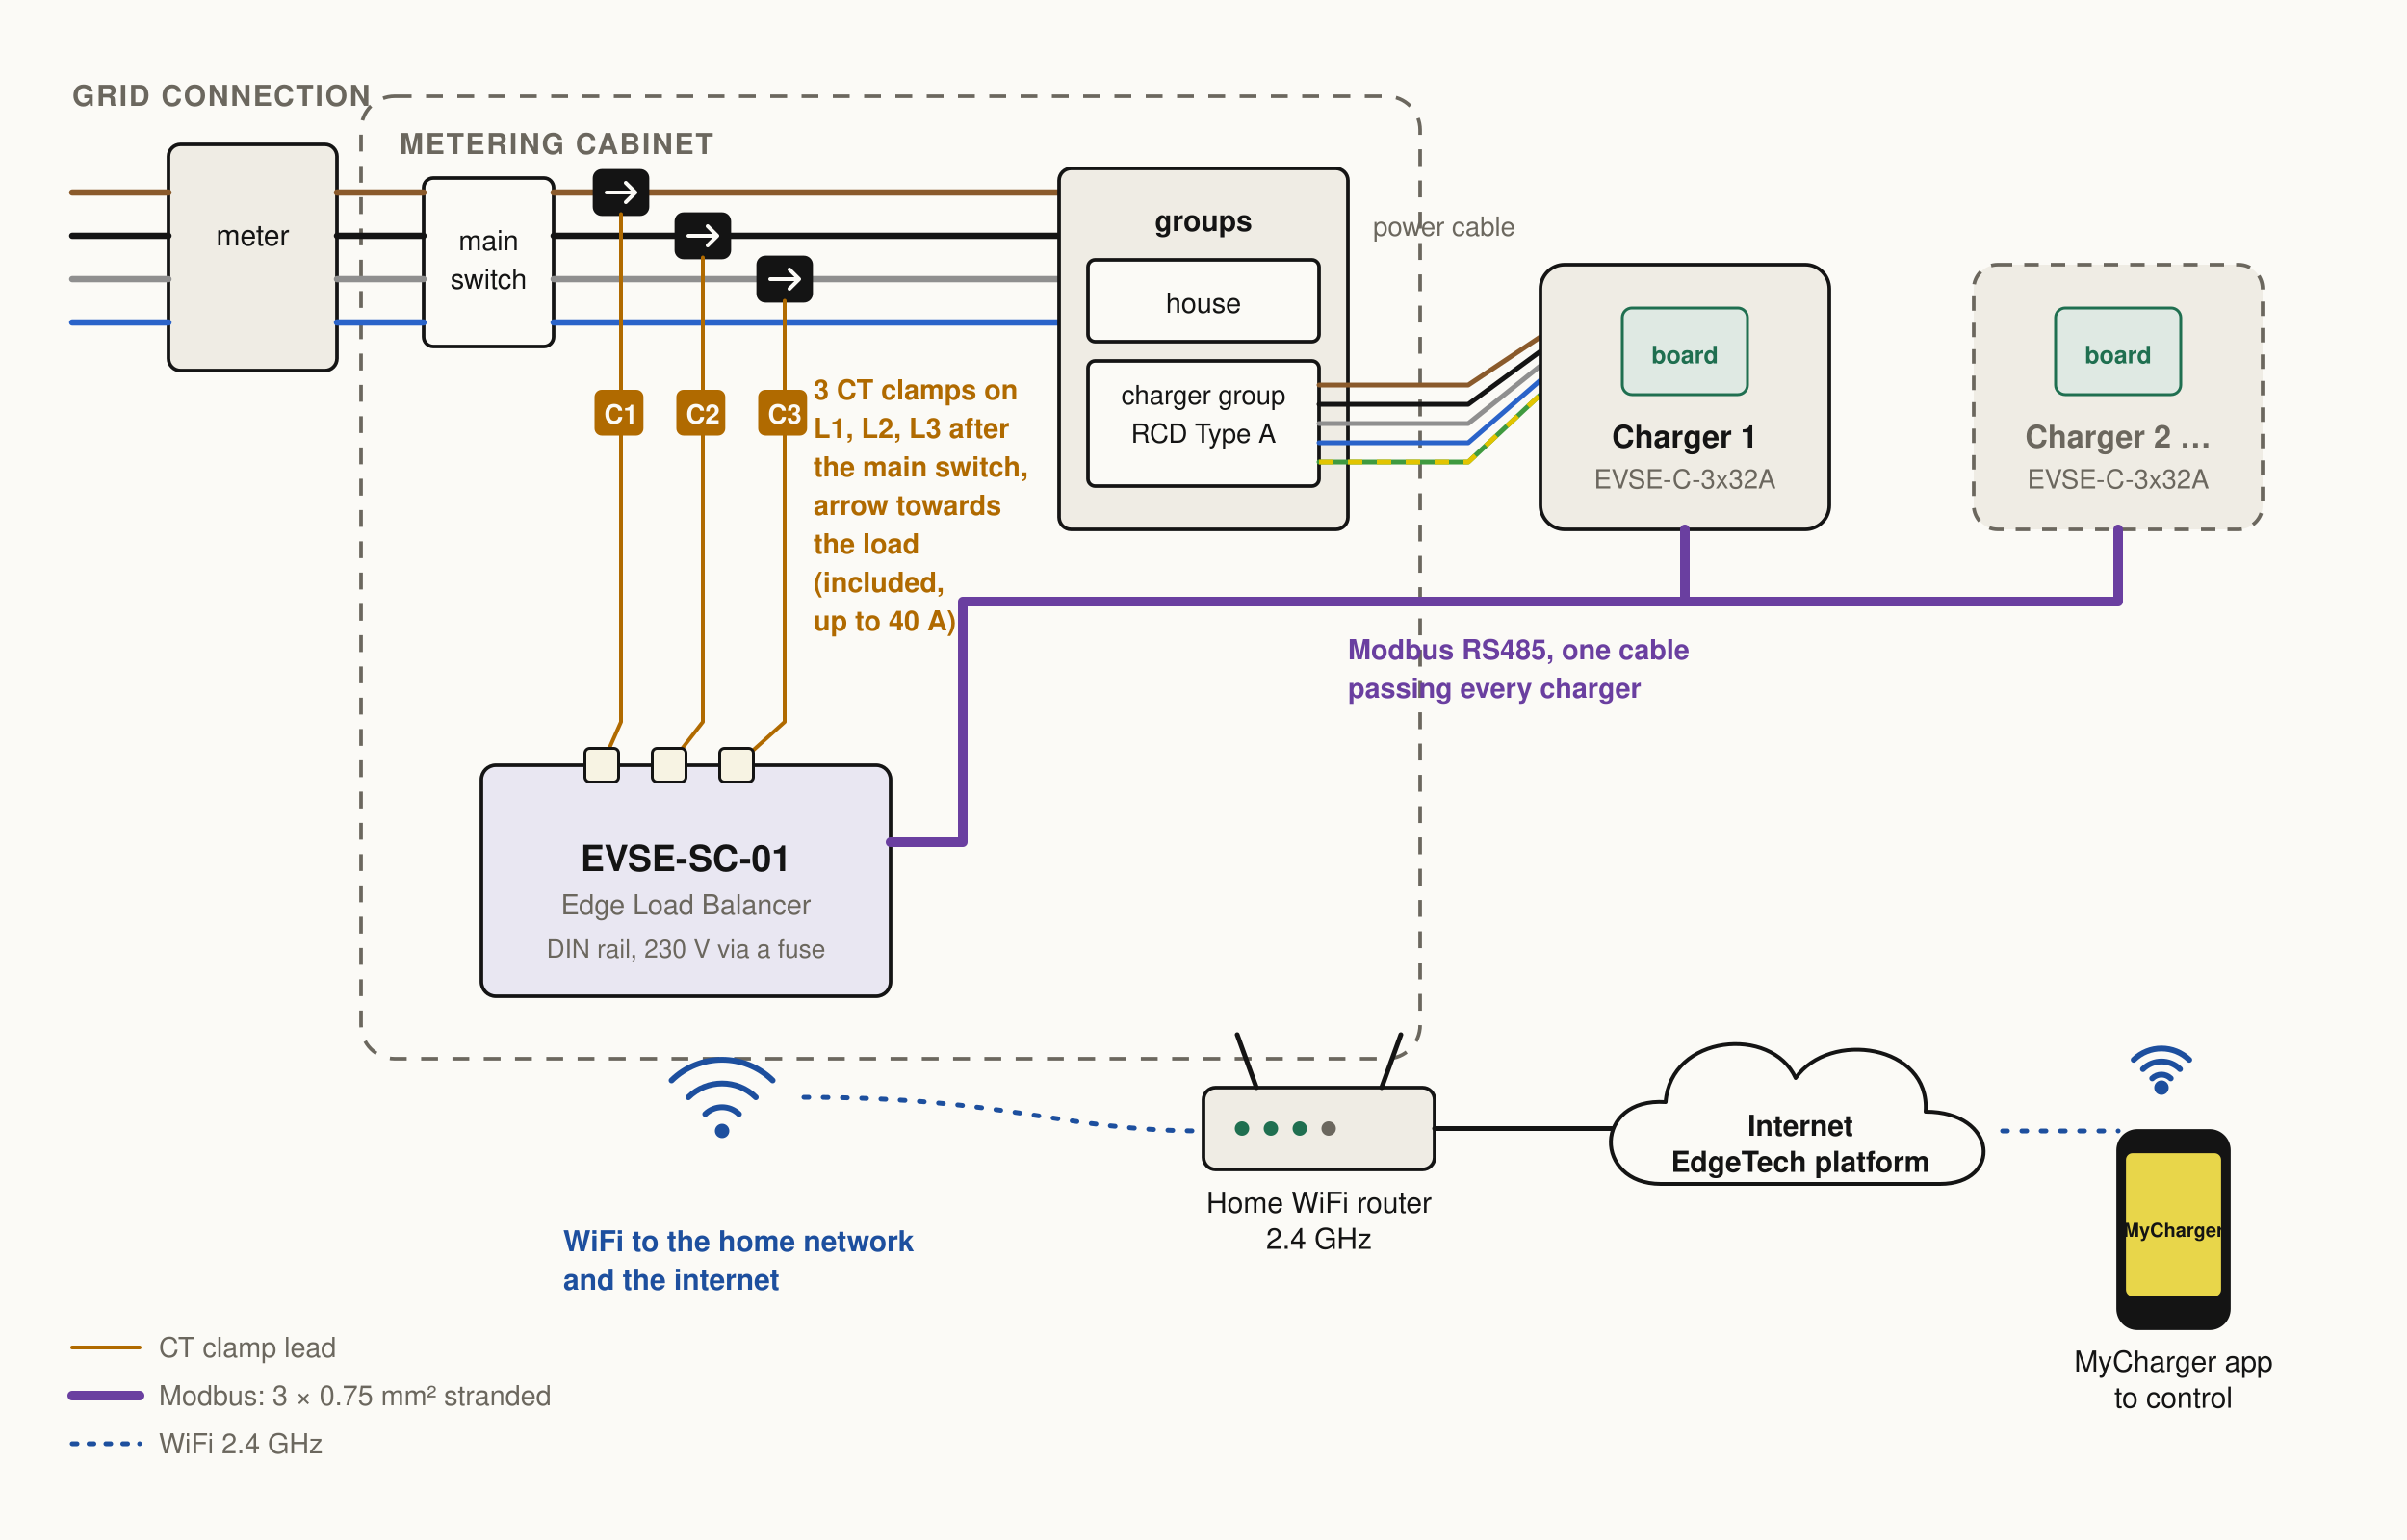
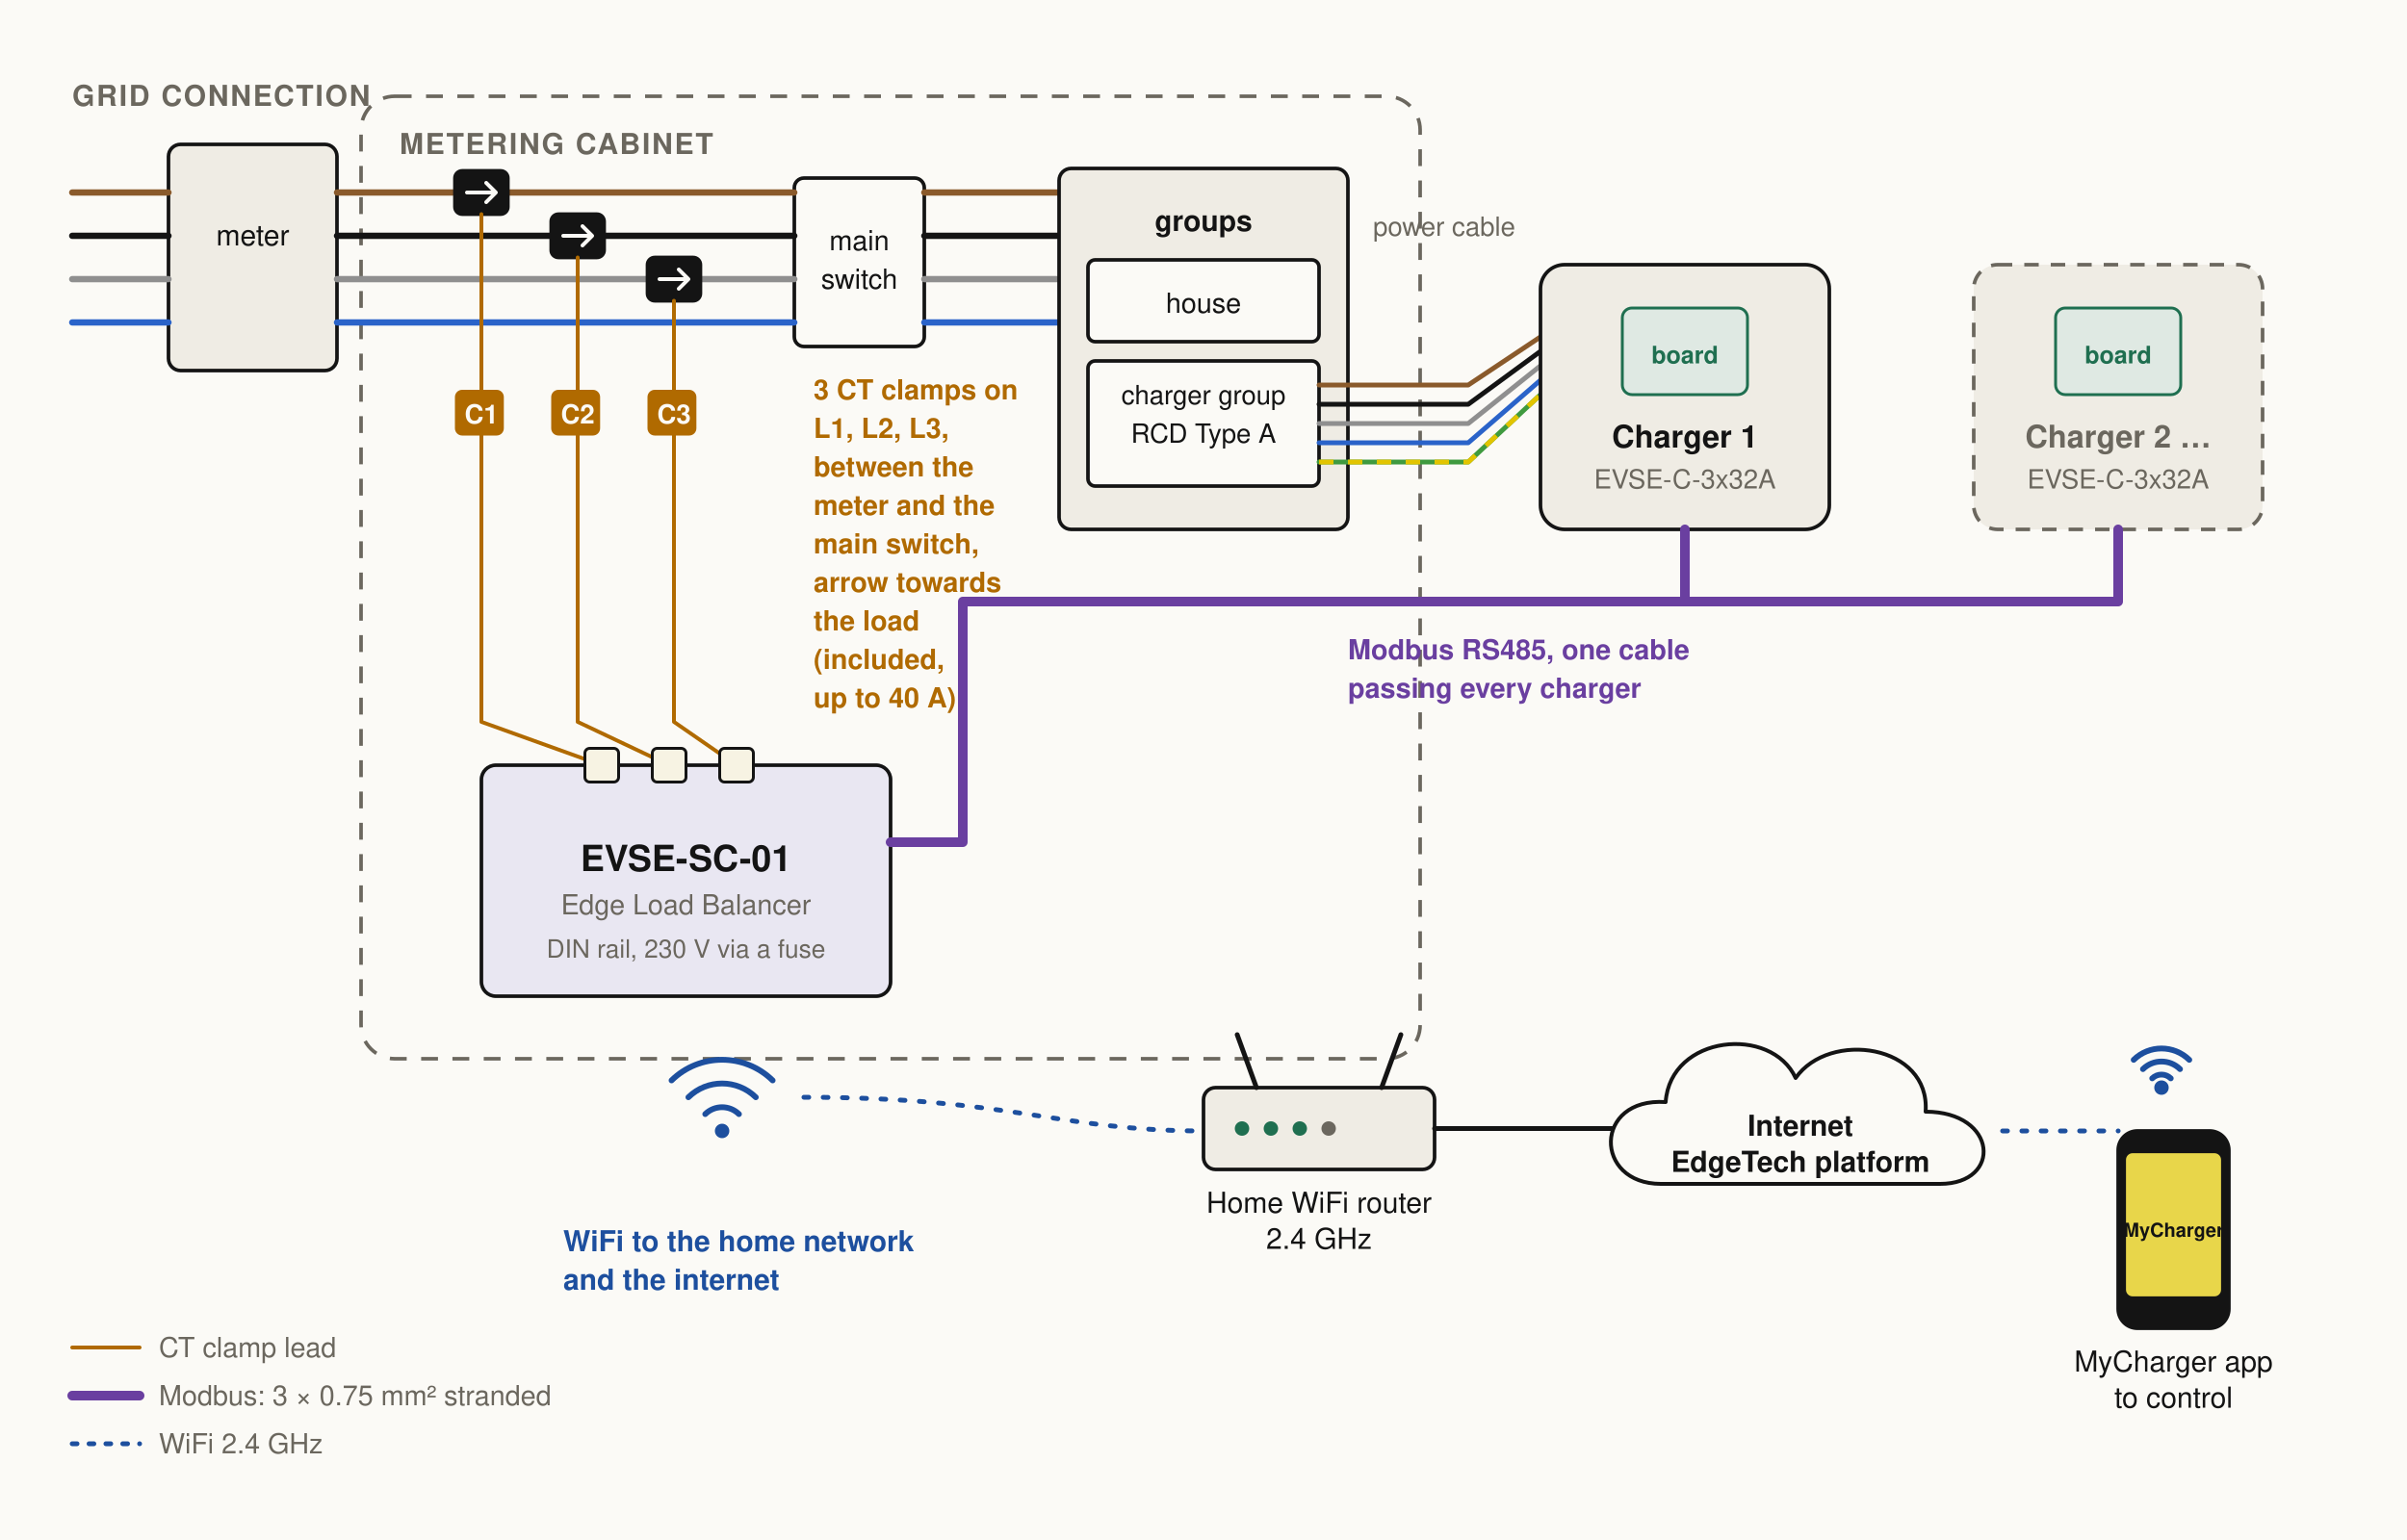
<svg xmlns="http://www.w3.org/2000/svg" viewBox="0 0 1000 640" width="1000" height="640" role="img" aria-labelledby="t d">
  <rect width="1000" height="640" fill="#fbfaf6" />
  <text x="30" y="44" font-family="'Archivo Narrow', 'Arial Narrow', Archivo, Helvetica, Arial, sans-serif" font-size="12" font-weight="600" fill="#6b675e" text-anchor="start" letter-spacing="0.06em">GRID CONNECTION</text>
  <rect x="70" y="60" width="70" height="94" rx="5" fill="#efece4" stroke="#141414" stroke-width="1.5" />
  <text x="105" y="102" font-family="Archivo, 'Helvetica Neue', Helvetica, Arial, sans-serif" font-size="12" font-weight="400" fill="#141414" text-anchor="middle">meter</text>
  <rect x="150" y="40" width="440" height="400" rx="14" fill="none" stroke="#6b675e" stroke-width="1.5" stroke-dasharray="7 6" />
  <text x="166" y="64" font-family="'Archivo Narrow', 'Arial Narrow', Archivo, Helvetica, Arial, sans-serif" font-size="12" font-weight="600" fill="#6b675e" text-anchor="start" letter-spacing="0.06em">METERING CABINET</text>
-   <rect x="176" y="74" width="54" height="70" rx="4" fill="#fbfaf6" stroke="#141414" stroke-width="1.5" />
-   <text x="203" y="104" font-family="Archivo, 'Helvetica Neue', Helvetica, Arial, sans-serif" font-size="11.5" font-weight="400" fill="#141414" text-anchor="middle">main</text>
-   <text x="203" y="120" font-family="Archivo, 'Helvetica Neue', Helvetica, Arial, sans-serif" font-size="11.5" font-weight="400" fill="#141414" text-anchor="middle">switch</text>
+   <rect x="330" y="74" width="54" height="70" rx="4" fill="#fbfaf6" stroke="#141414" stroke-width="1.5" />
+   <text x="357" y="104" font-family="Archivo, 'Helvetica Neue', Helvetica, Arial, sans-serif" font-size="11.5" font-weight="400" fill="#141414" text-anchor="middle">main</text>
+   <text x="357" y="120" font-family="Archivo, 'Helvetica Neue', Helvetica, Arial, sans-serif" font-size="11.5" font-weight="400" fill="#141414" text-anchor="middle">switch</text>
  <path d="M30,80 L70,80" fill="none" stroke="#8a5a2b" stroke-width="2.6" stroke-linecap="round" stroke-linejoin="round" />
-   <path d="M140,80 L176,80" fill="none" stroke="#8a5a2b" stroke-width="2.6" stroke-linecap="round" stroke-linejoin="round" />
-   <path d="M230,80 L440,80" fill="none" stroke="#8a5a2b" stroke-width="2.6" stroke-linecap="round" stroke-linejoin="round" />
+   <path d="M140,80 L330,80" fill="none" stroke="#8a5a2b" stroke-width="2.6" stroke-linecap="round" stroke-linejoin="round" />
+   <path d="M384,80 L440,80" fill="none" stroke="#8a5a2b" stroke-width="2.6" stroke-linecap="round" stroke-linejoin="round" />
  <path d="M30,98 L70,98" fill="none" stroke="#141414" stroke-width="2.6" stroke-linecap="round" stroke-linejoin="round" />
-   <path d="M140,98 L176,98" fill="none" stroke="#141414" stroke-width="2.6" stroke-linecap="round" stroke-linejoin="round" />
-   <path d="M230,98 L440,98" fill="none" stroke="#141414" stroke-width="2.6" stroke-linecap="round" stroke-linejoin="round" />
+   <path d="M140,98 L330,98" fill="none" stroke="#141414" stroke-width="2.6" stroke-linecap="round" stroke-linejoin="round" />
+   <path d="M384,98 L440,98" fill="none" stroke="#141414" stroke-width="2.6" stroke-linecap="round" stroke-linejoin="round" />
  <path d="M30,116 L70,116" fill="none" stroke="#8f8f8f" stroke-width="2.6" stroke-linecap="round" stroke-linejoin="round" />
-   <path d="M140,116 L176,116" fill="none" stroke="#8f8f8f" stroke-width="2.6" stroke-linecap="round" stroke-linejoin="round" />
-   <path d="M230,116 L440,116" fill="none" stroke="#8f8f8f" stroke-width="2.6" stroke-linecap="round" stroke-linejoin="round" />
+   <path d="M140,116 L330,116" fill="none" stroke="#8f8f8f" stroke-width="2.6" stroke-linecap="round" stroke-linejoin="round" />
+   <path d="M384,116 L440,116" fill="none" stroke="#8f8f8f" stroke-width="2.6" stroke-linecap="round" stroke-linejoin="round" />
  <path d="M30,134 L70,134" fill="none" stroke="#2a63c9" stroke-width="2.6" stroke-linecap="round" stroke-linejoin="round" />
-   <path d="M140,134 L176,134" fill="none" stroke="#2a63c9" stroke-width="2.6" stroke-linecap="round" stroke-linejoin="round" />
-   <path d="M230,134 L440,134" fill="none" stroke="#2a63c9" stroke-width="2.6" stroke-linecap="round" stroke-linejoin="round" />
-   <rect x="247" y="71" width="22" height="18" rx="3" fill="#141414" stroke="#141414" stroke-width="1.5" />
-   <path d="M252,80 L264,80 M260,76 L264,80 L260,84" fill="none" stroke="#fbfaf6" stroke-width="1.6" stroke-linecap="round" stroke-linejoin="round" />
-   <path d="M258,89 L258,300 L250,318" fill="none" stroke="#b06a00" stroke-width="1.6" stroke-linecap="round" stroke-linejoin="round" />
-   <rect x="247" y="162" width="20.32" height="19" rx="3" fill="#b06a00" stroke="#b06a00" stroke-width="0" />
-   <text x="251" y="176" font-family="'Archivo Narrow', 'Arial Narrow', Archivo, Helvetica, Arial, sans-serif" font-size="11" font-weight="600" fill="#fbfaf6" text-anchor="start">C1</text>
-   <rect x="281" y="89" width="22" height="18" rx="3" fill="#141414" stroke="#141414" stroke-width="1.5" />
-   <path d="M286,98 L298,98 M294,94 L298,98 L294,102" fill="none" stroke="#fbfaf6" stroke-width="1.6" stroke-linecap="round" stroke-linejoin="round" />
-   <path d="M292,107 L292,300 L278,318" fill="none" stroke="#b06a00" stroke-width="1.6" stroke-linecap="round" stroke-linejoin="round" />
-   <rect x="281" y="162" width="20.32" height="19" rx="3" fill="#b06a00" stroke="#b06a00" stroke-width="0" />
-   <text x="285" y="176" font-family="'Archivo Narrow', 'Arial Narrow', Archivo, Helvetica, Arial, sans-serif" font-size="11" font-weight="600" fill="#fbfaf6" text-anchor="start">C2</text>
-   <rect x="315" y="107" width="22" height="18" rx="3" fill="#141414" stroke="#141414" stroke-width="1.5" />
-   <path d="M320,116 L332,116 M328,112 L332,116 L328,120" fill="none" stroke="#fbfaf6" stroke-width="1.6" stroke-linecap="round" stroke-linejoin="round" />
-   <path d="M326,125 L326,300 L306,318" fill="none" stroke="#b06a00" stroke-width="1.6" stroke-linecap="round" stroke-linejoin="round" />
-   <rect x="315" y="162" width="20.32" height="19" rx="3" fill="#b06a00" stroke="#b06a00" stroke-width="0" />
-   <text x="319" y="176" font-family="'Archivo Narrow', 'Arial Narrow', Archivo, Helvetica, Arial, sans-serif" font-size="11" font-weight="600" fill="#fbfaf6" text-anchor="start">C3</text>
+   <path d="M140,134 L330,134" fill="none" stroke="#2a63c9" stroke-width="2.6" stroke-linecap="round" stroke-linejoin="round" />
+   <path d="M384,134 L440,134" fill="none" stroke="#2a63c9" stroke-width="2.6" stroke-linecap="round" stroke-linejoin="round" />
+   <rect x="189" y="71" width="22" height="18" rx="3" fill="#141414" stroke="#141414" stroke-width="1.5" />
+   <path d="M194,80 L206,80 M202,76 L206,80 L202,84" fill="none" stroke="#fbfaf6" stroke-width="1.6" stroke-linecap="round" stroke-linejoin="round" />
+   <path d="M200,89 L200,300 L250,318" fill="none" stroke="#b06a00" stroke-width="1.6" stroke-linecap="round" stroke-linejoin="round" />
+   <rect x="189" y="162" width="20.32" height="19" rx="3" fill="#b06a00" stroke="#b06a00" stroke-width="0" />
+   <text x="193" y="176" font-family="'Archivo Narrow', 'Arial Narrow', Archivo, Helvetica, Arial, sans-serif" font-size="11" font-weight="600" fill="#fbfaf6" text-anchor="start">C1</text>
+   <rect x="229" y="89" width="22" height="18" rx="3" fill="#141414" stroke="#141414" stroke-width="1.5" />
+   <path d="M234,98 L246,98 M242,94 L246,98 L242,102" fill="none" stroke="#fbfaf6" stroke-width="1.6" stroke-linecap="round" stroke-linejoin="round" />
+   <path d="M240,107 L240,300 L278,318" fill="none" stroke="#b06a00" stroke-width="1.6" stroke-linecap="round" stroke-linejoin="round" />
+   <rect x="229" y="162" width="20.32" height="19" rx="3" fill="#b06a00" stroke="#b06a00" stroke-width="0" />
+   <text x="233" y="176" font-family="'Archivo Narrow', 'Arial Narrow', Archivo, Helvetica, Arial, sans-serif" font-size="11" font-weight="600" fill="#fbfaf6" text-anchor="start">C2</text>
+   <rect x="269" y="107" width="22" height="18" rx="3" fill="#141414" stroke="#141414" stroke-width="1.5" />
+   <path d="M274,116 L286,116 M282,112 L286,116 L282,120" fill="none" stroke="#fbfaf6" stroke-width="1.6" stroke-linecap="round" stroke-linejoin="round" />
+   <path d="M280,125 L280,300 L306,318" fill="none" stroke="#b06a00" stroke-width="1.6" stroke-linecap="round" stroke-linejoin="round" />
+   <rect x="269" y="162" width="20.32" height="19" rx="3" fill="#b06a00" stroke="#b06a00" stroke-width="0" />
+   <text x="273" y="176" font-family="'Archivo Narrow', 'Arial Narrow', Archivo, Helvetica, Arial, sans-serif" font-size="11" font-weight="600" fill="#fbfaf6" text-anchor="start">C3</text>
  <text x="338" y="166" font-family="Archivo, 'Helvetica Neue', Helvetica, Arial, sans-serif" font-size="11.5" font-weight="600" fill="#b06a00" text-anchor="start">3 CT clamps on</text>
-   <text x="338" y="182" font-family="Archivo, 'Helvetica Neue', Helvetica, Arial, sans-serif" font-size="11.5" font-weight="600" fill="#b06a00" text-anchor="start">L1, L2, L3 after</text>
-   <text x="338" y="198" font-family="Archivo, 'Helvetica Neue', Helvetica, Arial, sans-serif" font-size="11.5" font-weight="600" fill="#b06a00" text-anchor="start">the main switch,</text>
-   <text x="338" y="214" font-family="Archivo, 'Helvetica Neue', Helvetica, Arial, sans-serif" font-size="11.5" font-weight="600" fill="#b06a00" text-anchor="start">arrow towards</text>
-   <text x="338" y="230" font-family="Archivo, 'Helvetica Neue', Helvetica, Arial, sans-serif" font-size="11.5" font-weight="600" fill="#b06a00" text-anchor="start">the load</text>
-   <text x="338" y="246" font-family="Archivo, 'Helvetica Neue', Helvetica, Arial, sans-serif" font-size="11.5" font-weight="600" fill="#b06a00" text-anchor="start">(included,</text>
-   <text x="338" y="262" font-family="Archivo, 'Helvetica Neue', Helvetica, Arial, sans-serif" font-size="11.5" font-weight="600" fill="#b06a00" text-anchor="start">up to 40 A)</text>
+   <text x="338" y="182" font-family="Archivo, 'Helvetica Neue', Helvetica, Arial, sans-serif" font-size="11.5" font-weight="600" fill="#b06a00" text-anchor="start">L1, L2, L3,</text>
+   <text x="338" y="198" font-family="Archivo, 'Helvetica Neue', Helvetica, Arial, sans-serif" font-size="11.5" font-weight="600" fill="#b06a00" text-anchor="start">between the</text>
+   <text x="338" y="214" font-family="Archivo, 'Helvetica Neue', Helvetica, Arial, sans-serif" font-size="11.5" font-weight="600" fill="#b06a00" text-anchor="start">meter and the</text>
+   <text x="338" y="230" font-family="Archivo, 'Helvetica Neue', Helvetica, Arial, sans-serif" font-size="11.5" font-weight="600" fill="#b06a00" text-anchor="start">main switch,</text>
+   <text x="338" y="246" font-family="Archivo, 'Helvetica Neue', Helvetica, Arial, sans-serif" font-size="11.5" font-weight="600" fill="#b06a00" text-anchor="start">arrow towards</text>
+   <text x="338" y="262" font-family="Archivo, 'Helvetica Neue', Helvetica, Arial, sans-serif" font-size="11.5" font-weight="600" fill="#b06a00" text-anchor="start">the load</text>
+   <text x="338" y="278" font-family="Archivo, 'Helvetica Neue', Helvetica, Arial, sans-serif" font-size="11.5" font-weight="600" fill="#b06a00" text-anchor="start">(included,</text>
+   <text x="338" y="294" font-family="Archivo, 'Helvetica Neue', Helvetica, Arial, sans-serif" font-size="11.5" font-weight="600" fill="#b06a00" text-anchor="start">up to 40 A)</text>
  <rect x="440" y="70" width="120" height="150" rx="5" fill="#efece4" stroke="#141414" stroke-width="1.5" />
  <text x="500" y="96" font-family="Archivo, 'Helvetica Neue', Helvetica, Arial, sans-serif" font-size="12" font-weight="700" fill="#141414" text-anchor="middle">groups</text>
  <rect x="452" y="108" width="96" height="34" rx="3" fill="#fbfaf6" stroke="#141414" stroke-width="1.5" />
  <text x="500" y="130" font-family="Archivo, 'Helvetica Neue', Helvetica, Arial, sans-serif" font-size="11.5" font-weight="400" fill="#141414" text-anchor="middle">house</text>
  <rect x="452" y="150" width="96" height="52" rx="3" fill="#fbfaf6" stroke="#141414" stroke-width="1.5" />
  <text x="500" y="168" font-family="Archivo, 'Helvetica Neue', Helvetica, Arial, sans-serif" font-size="11" font-weight="400" fill="#141414" text-anchor="middle">charger group</text>
  <text x="500" y="184" font-family="Archivo, 'Helvetica Neue', Helvetica, Arial, sans-serif" font-size="11" font-weight="400" fill="#141414" text-anchor="middle">RCD Type A</text>
  <path d="M548,160 L610,160 L640,140" fill="none" stroke="#8a5a2b" stroke-width="2" stroke-linecap="round" stroke-linejoin="round" />
  <path d="M548,168 L610,168 L640,146" fill="none" stroke="#141414" stroke-width="2" stroke-linecap="round" stroke-linejoin="round" />
  <path d="M548,176 L610,176 L640,152" fill="none" stroke="#8f8f8f" stroke-width="2" stroke-linecap="round" stroke-linejoin="round" />
  <path d="M548,184 L610,184 L640,158" fill="none" stroke="#2a63c9" stroke-width="2" stroke-linecap="round" stroke-linejoin="round" />
  <path d="M548,192 L610,192 L640,164" fill="none" stroke="#3f9a3f" stroke-width="2" stroke-linecap="round" stroke-linejoin="round" />
  <path d="M548,192 L610,192 L640,164" fill="none" stroke="#e2c400" stroke-width="2" stroke-linecap="butt" stroke-linejoin="round" stroke-dasharray="6 6" />
  <text x="600" y="98" font-family="Archivo, 'Helvetica Neue', Helvetica, Arial, sans-serif" font-size="11" font-weight="400" fill="#6b675e" text-anchor="middle">power cable</text>
  <rect x="200" y="318" width="170" height="96" rx="6" fill="#e9e7f2" stroke="#141414" stroke-width="1.5" />
  <text x="285" y="362" font-family="Archivo, 'Helvetica Neue', Helvetica, Arial, sans-serif" font-size="15" font-weight="700" fill="#141414" text-anchor="middle">EVSE-SC-01</text>
  <text x="285" y="380" font-family="Archivo, 'Helvetica Neue', Helvetica, Arial, sans-serif" font-size="11.5" font-weight="400" fill="#6b675e" text-anchor="middle">Edge Load Balancer</text>
  <text x="285" y="398" font-family="Archivo, 'Helvetica Neue', Helvetica, Arial, sans-serif" font-size="10.5" font-weight="400" fill="#6b675e" text-anchor="middle">DIN rail, 230 V via a fuse</text>
  <rect x="243" y="311" width="14" height="14" rx="2" fill="#f7f3e3" stroke="#141414" stroke-width="1.2" />
  <text x="262" y="322" font-family="'Archivo Narrow', 'Arial Narrow', Archivo, Helvetica, Arial, sans-serif" font-size="11" font-weight="600" fill="#141414" text-anchor="start" />
  <rect x="271" y="311" width="14" height="14" rx="2" fill="#f7f3e3" stroke="#141414" stroke-width="1.2" />
  <text x="290" y="322" font-family="'Archivo Narrow', 'Arial Narrow', Archivo, Helvetica, Arial, sans-serif" font-size="11" font-weight="600" fill="#141414" text-anchor="start" />
  <rect x="299" y="311" width="14" height="14" rx="2" fill="#f7f3e3" stroke="#141414" stroke-width="1.2" />
  <text x="318" y="322" font-family="'Archivo Narrow', 'Arial Narrow', Archivo, Helvetica, Arial, sans-serif" font-size="11" font-weight="600" fill="#141414" text-anchor="start" />
  <rect x="640" y="110" width="120" height="110" rx="10" fill="#efece4" stroke="#141414" stroke-width="1.5" />
  <rect x="674" y="128" width="52" height="36" rx="4" fill="#dfe9e3" stroke="#1f6f50" stroke-width="1.2" />
  <text x="700" y="151" font-family="'Archivo Narrow', 'Arial Narrow', Archivo, Helvetica, Arial, sans-serif" font-size="10" font-weight="600" fill="#1f6f50" text-anchor="middle">board</text>
  <text x="700" y="186" font-family="Archivo, 'Helvetica Neue', Helvetica, Arial, sans-serif" font-size="13" font-weight="700" fill="#141414" text-anchor="middle">Charger 1</text>
  <text x="700" y="203" font-family="'Archivo Narrow', 'Arial Narrow', Archivo, Helvetica, Arial, sans-serif" font-size="11" font-weight="400" fill="#6b675e" text-anchor="middle">EVSE-C-3x32A</text>
  <rect x="820" y="110" width="120" height="110" rx="10" fill="#efece4" stroke="#6b675e" stroke-width="1.5" stroke-dasharray="6 5" />
  <rect x="854" y="128" width="52" height="36" rx="4" fill="#dfe9e3" stroke="#1f6f50" stroke-width="1.2" />
  <text x="880" y="151" font-family="'Archivo Narrow', 'Arial Narrow', Archivo, Helvetica, Arial, sans-serif" font-size="10" font-weight="600" fill="#1f6f50" text-anchor="middle">board</text>
  <text x="880" y="186" font-family="Archivo, 'Helvetica Neue', Helvetica, Arial, sans-serif" font-size="13" font-weight="700" fill="#6b675e" text-anchor="middle">Charger 2 …</text>
  <text x="880" y="203" font-family="'Archivo Narrow', 'Arial Narrow', Archivo, Helvetica, Arial, sans-serif" font-size="11" font-weight="400" fill="#6b675e" text-anchor="middle">EVSE-C-3x32A</text>
  <path d="M370,350 L400,350 L400,250 L700,250 L700,220" fill="none" stroke="#6a3fa0" stroke-width="4" stroke-linecap="round" stroke-linejoin="round" />
  <path d="M700,250 L880,250 L880,220" fill="none" stroke="#6a3fa0" stroke-width="4" stroke-linecap="round" stroke-linejoin="round" />
  <text x="560" y="274" font-family="Archivo, 'Helvetica Neue', Helvetica, Arial, sans-serif" font-size="11.5" font-weight="600" fill="#6a3fa0" text-anchor="start">Modbus RS485, one cable</text>
  <text x="560" y="290" font-family="Archivo, 'Helvetica Neue', Helvetica, Arial, sans-serif" font-size="11.5" font-weight="600" fill="#6a3fa0" text-anchor="start">passing every charger</text>
  <path d="M293.0,463.0 A10.0,10.0 0 0 1 307.0,463.0" fill="none" stroke="#1d4f9e" stroke-width="2.4" stroke-linecap="round" stroke-linejoin="round" />
  <path d="M286.0,456.0 A20.0,20.0 0 0 1 314.0,456.0" fill="none" stroke="#1d4f9e" stroke-width="2.4" stroke-linecap="round" stroke-linejoin="round" />
  <path d="M279.0,449.0 A30.0,30.0 0 0 1 321.0,449.0" fill="none" stroke="#1d4f9e" stroke-width="2.4" stroke-linecap="round" stroke-linejoin="round" />
  <circle cx="300" cy="470" r="3" fill="#1d4f9e" />
  <path d="M334,456 C420,456 440,470 500,470" fill="none" stroke="#1d4f9e" stroke-width="2" stroke-linecap="round" stroke-linejoin="round" stroke-dasharray="2 6" />
  <rect x="500" y="452" width="96" height="34" rx="5" fill="#efece4" stroke="#141414" stroke-width="1.5" />
  <circle cx="516" cy="469" r="3" fill="#1f6f50" />
  <circle cx="528" cy="469" r="3" fill="#1f6f50" />
  <circle cx="540" cy="469" r="3" fill="#1f6f50" />
  <circle cx="552" cy="469" r="3" fill="#6b675e" />
  <path d="M522,452 L514,430 M574,452 L582,430" fill="none" stroke="#141414" stroke-width="2" stroke-linecap="round" stroke-linejoin="round" />
  <text x="548" y="504" font-family="Archivo, 'Helvetica Neue', Helvetica, Arial, sans-serif" font-size="12" font-weight="400" fill="#141414" text-anchor="middle">Home WiFi router</text>
  <text x="548" y="519" font-family="Archivo, 'Helvetica Neue', Helvetica, Arial, sans-serif" font-size="12" font-weight="400" fill="#141414" text-anchor="middle">2.4 GHz</text>
  <path d="M596,469 L680,469" fill="none" stroke="#141414" stroke-width="2" stroke-linecap="round" stroke-linejoin="round" />
  <path d="M690,492 C662,492 662,456 692,458 C694,430 736,426 746,448 C760,428 802,434 800,462 C830,462 832,492 806,492 Z" fill="#fbfaf6" stroke="#141414" stroke-width="1.6" stroke-linecap="round" stroke-linejoin="round" />
  <text x="748" y="472" font-family="Archivo, 'Helvetica Neue', Helvetica, Arial, sans-serif" font-size="12" font-weight="600" fill="#141414" text-anchor="middle">Internet</text>
  <text x="748" y="487" font-family="Archivo, 'Helvetica Neue', Helvetica, Arial, sans-serif" font-size="12" font-weight="600" fill="#141414" text-anchor="middle">EdgeTech platform</text>
  <path d="M832,470 L880,470" fill="none" stroke="#1d4f9e" stroke-width="2" stroke-linecap="round" stroke-linejoin="round" stroke-dasharray="2 6" />
  <path d="M894.15,448.15 A5.5,5.5 0 0 1 901.85,448.15" fill="none" stroke="#1d4f9e" stroke-width="2.4" stroke-linecap="round" stroke-linejoin="round" />
  <path d="M890.3,444.3 A11.0,11.0 0 0 1 905.7,444.3" fill="none" stroke="#1d4f9e" stroke-width="2.4" stroke-linecap="round" stroke-linejoin="round" />
  <path d="M886.45,440.45 A16.5,16.5 0 0 1 909.55,440.45" fill="none" stroke="#1d4f9e" stroke-width="2.4" stroke-linecap="round" stroke-linejoin="round" />
  <circle cx="898" cy="452" r="3" fill="#1d4f9e" />
  <rect x="880" y="470" width="46" height="82" rx="8" fill="#141414" stroke="#141414" stroke-width="1.5" />
  <rect x="884" y="480" width="38" height="58" rx="2" fill="#e8d64a" stroke="#e8d64a" stroke-width="1.5" />
  <text x="903" y="514" font-family="Archivo, 'Helvetica Neue', Helvetica, Arial, sans-serif" font-size="8" font-weight="700" fill="#141414" text-anchor="middle">MyCharger</text>
  <text x="903" y="570" font-family="Archivo, 'Helvetica Neue', Helvetica, Arial, sans-serif" font-size="12" font-weight="400" fill="#141414" text-anchor="middle">MyCharger app</text>
  <text x="903" y="585" font-family="Archivo, 'Helvetica Neue', Helvetica, Arial, sans-serif" font-size="12" font-weight="400" fill="#141414" text-anchor="middle">to control</text>
  <text x="234" y="520" font-family="Archivo, 'Helvetica Neue', Helvetica, Arial, sans-serif" font-size="12" font-weight="700" fill="#1d4f9e" text-anchor="start">WiFi to the home network</text>
  <text x="234" y="536" font-family="Archivo, 'Helvetica Neue', Helvetica, Arial, sans-serif" font-size="12" font-weight="700" fill="#1d4f9e" text-anchor="start">and the internet</text>
  <path d="M30,560 L58,560" fill="none" stroke="#b06a00" stroke-width="1.6" stroke-linecap="round" stroke-linejoin="round" />
  <text x="66" y="564" font-family="Archivo, 'Helvetica Neue', Helvetica, Arial, sans-serif" font-size="11.5" font-weight="400" fill="#6b675e" text-anchor="start">CT clamp lead</text>
  <path d="M30,580 L58,580" fill="none" stroke="#6a3fa0" stroke-width="4" stroke-linecap="round" stroke-linejoin="round" />
  <text x="66" y="584" font-family="Archivo, 'Helvetica Neue', Helvetica, Arial, sans-serif" font-size="11.5" font-weight="400" fill="#6b675e" text-anchor="start">Modbus: 3 × 0.75 mm² stranded</text>
  <path d="M30,600 L58,600" fill="none" stroke="#1d4f9e" stroke-width="2" stroke-linecap="round" stroke-linejoin="round" stroke-dasharray="2 5" />
  <text x="66" y="604" font-family="Archivo, 'Helvetica Neue', Helvetica, Arial, sans-serif" font-size="11.5" font-weight="400" fill="#6b675e" text-anchor="start">WiFi 2.4 GHz</text>
</svg>
